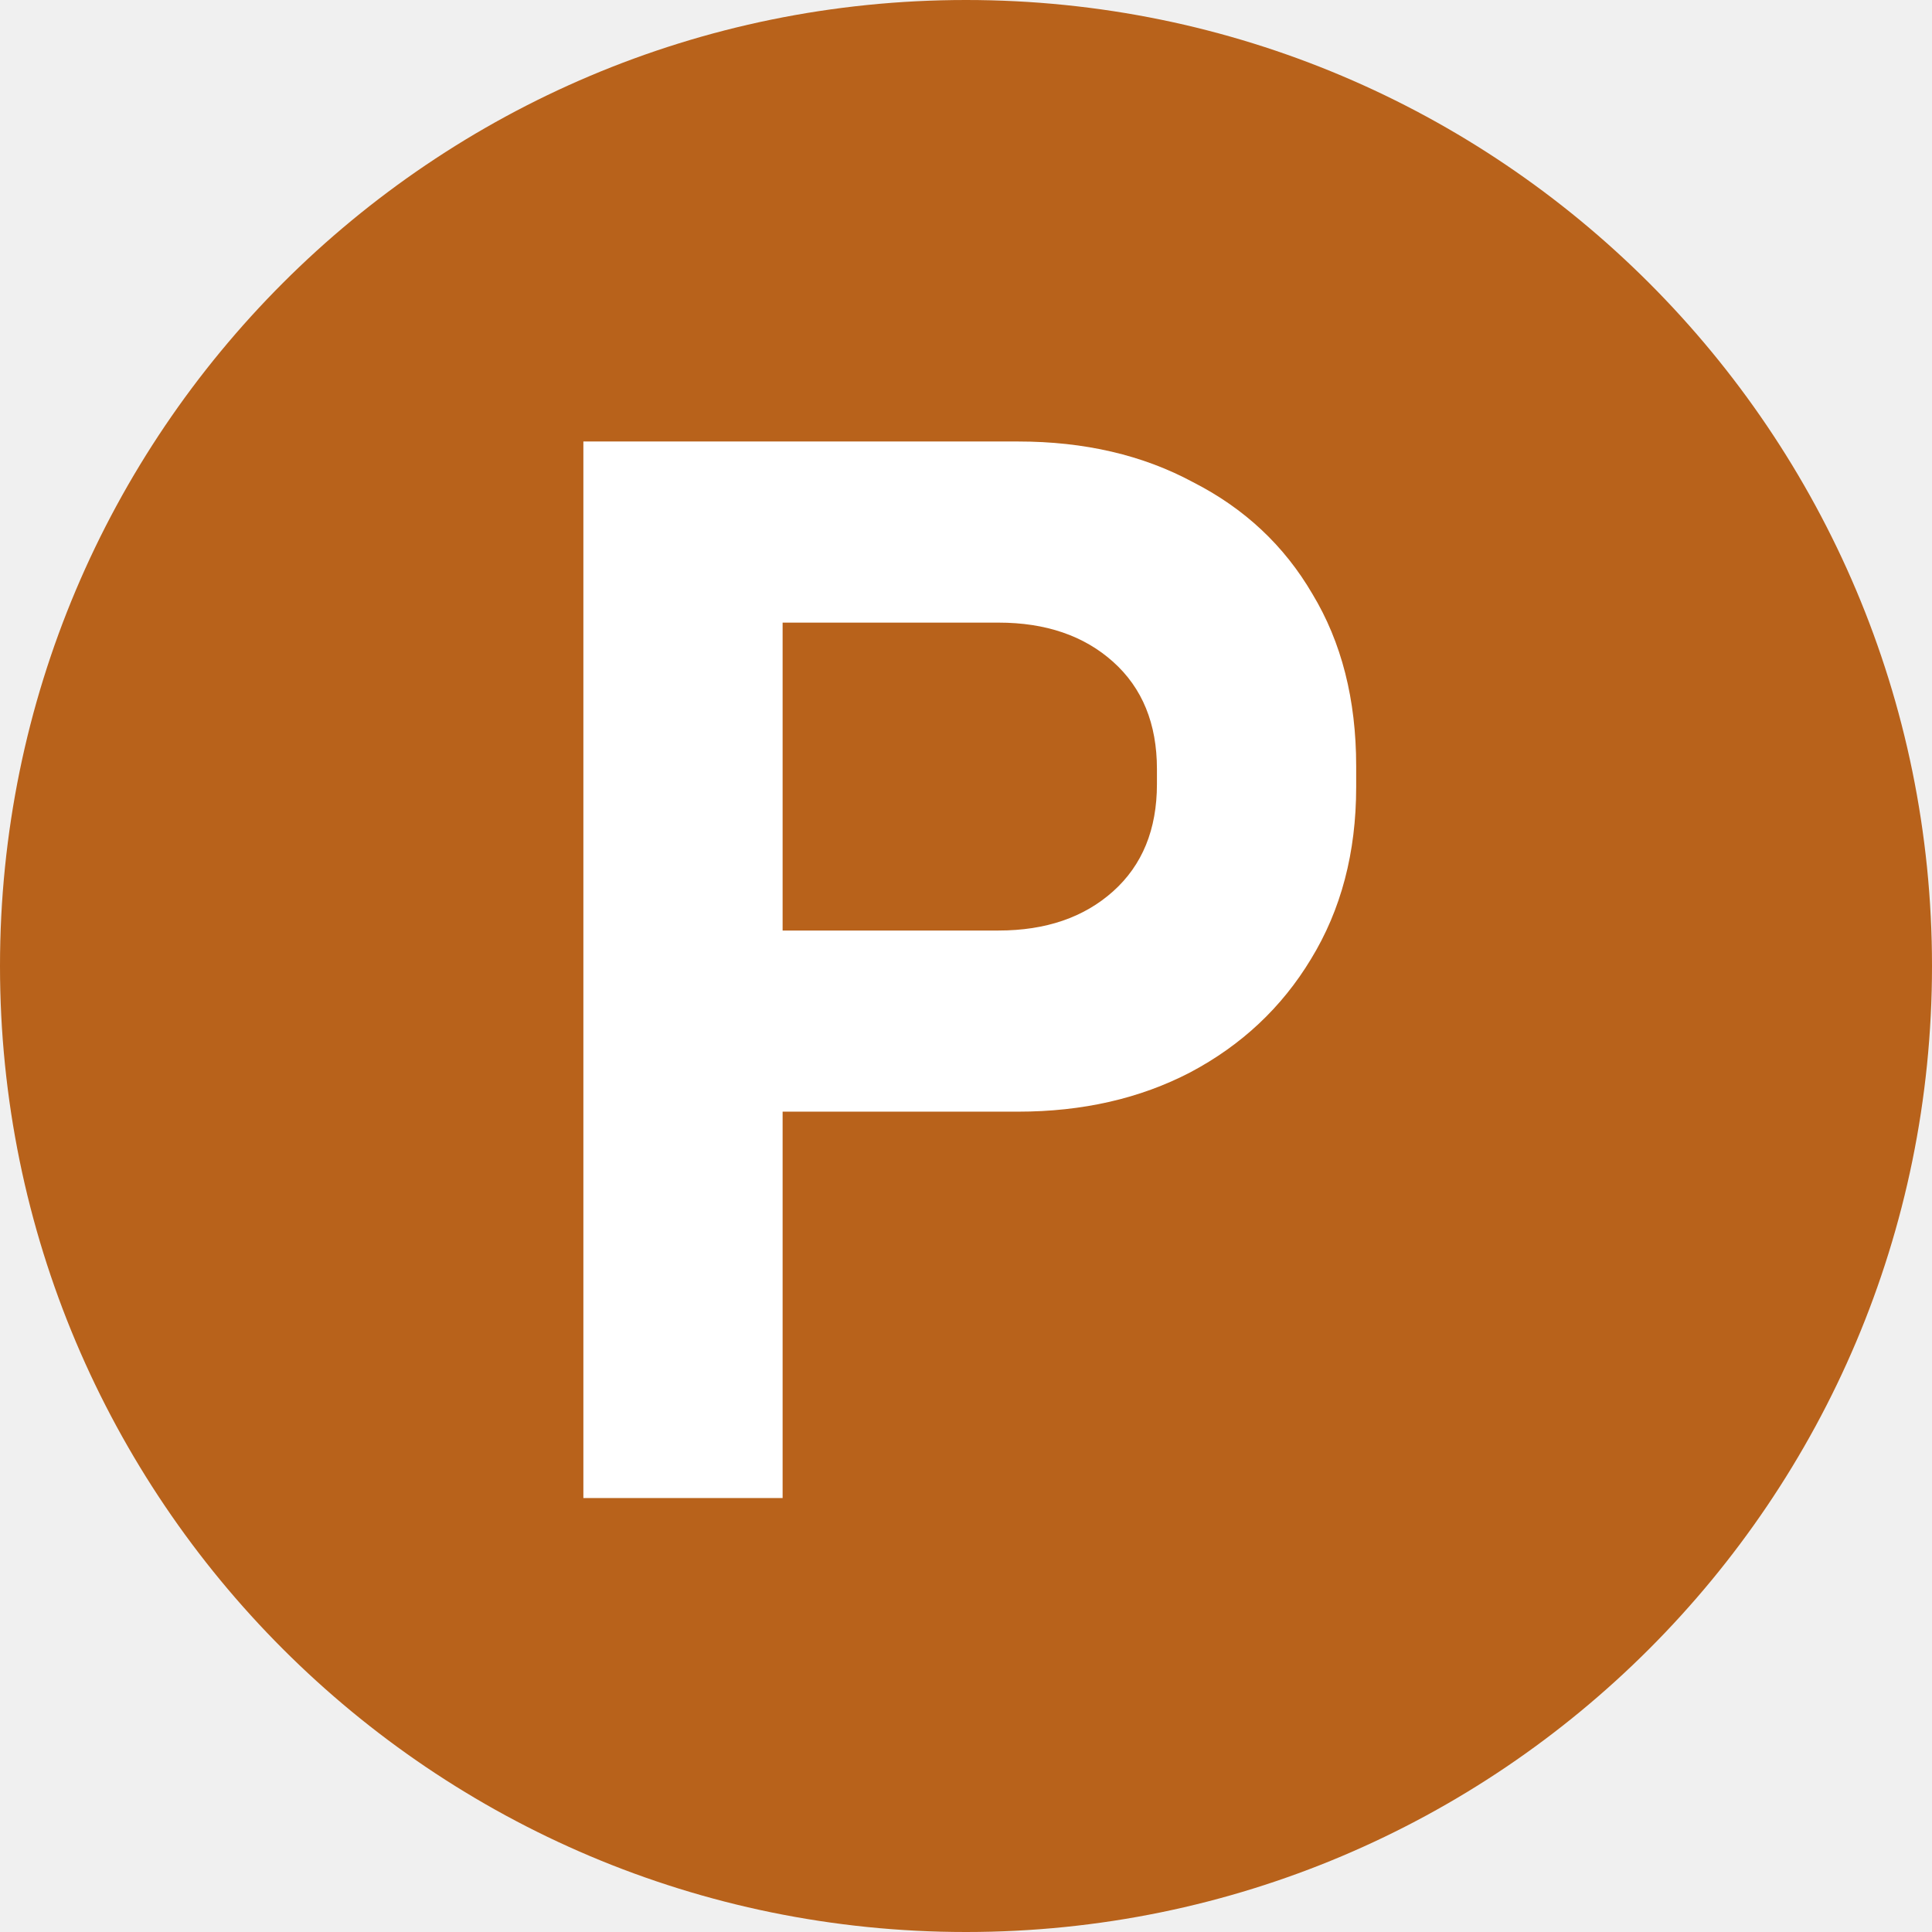
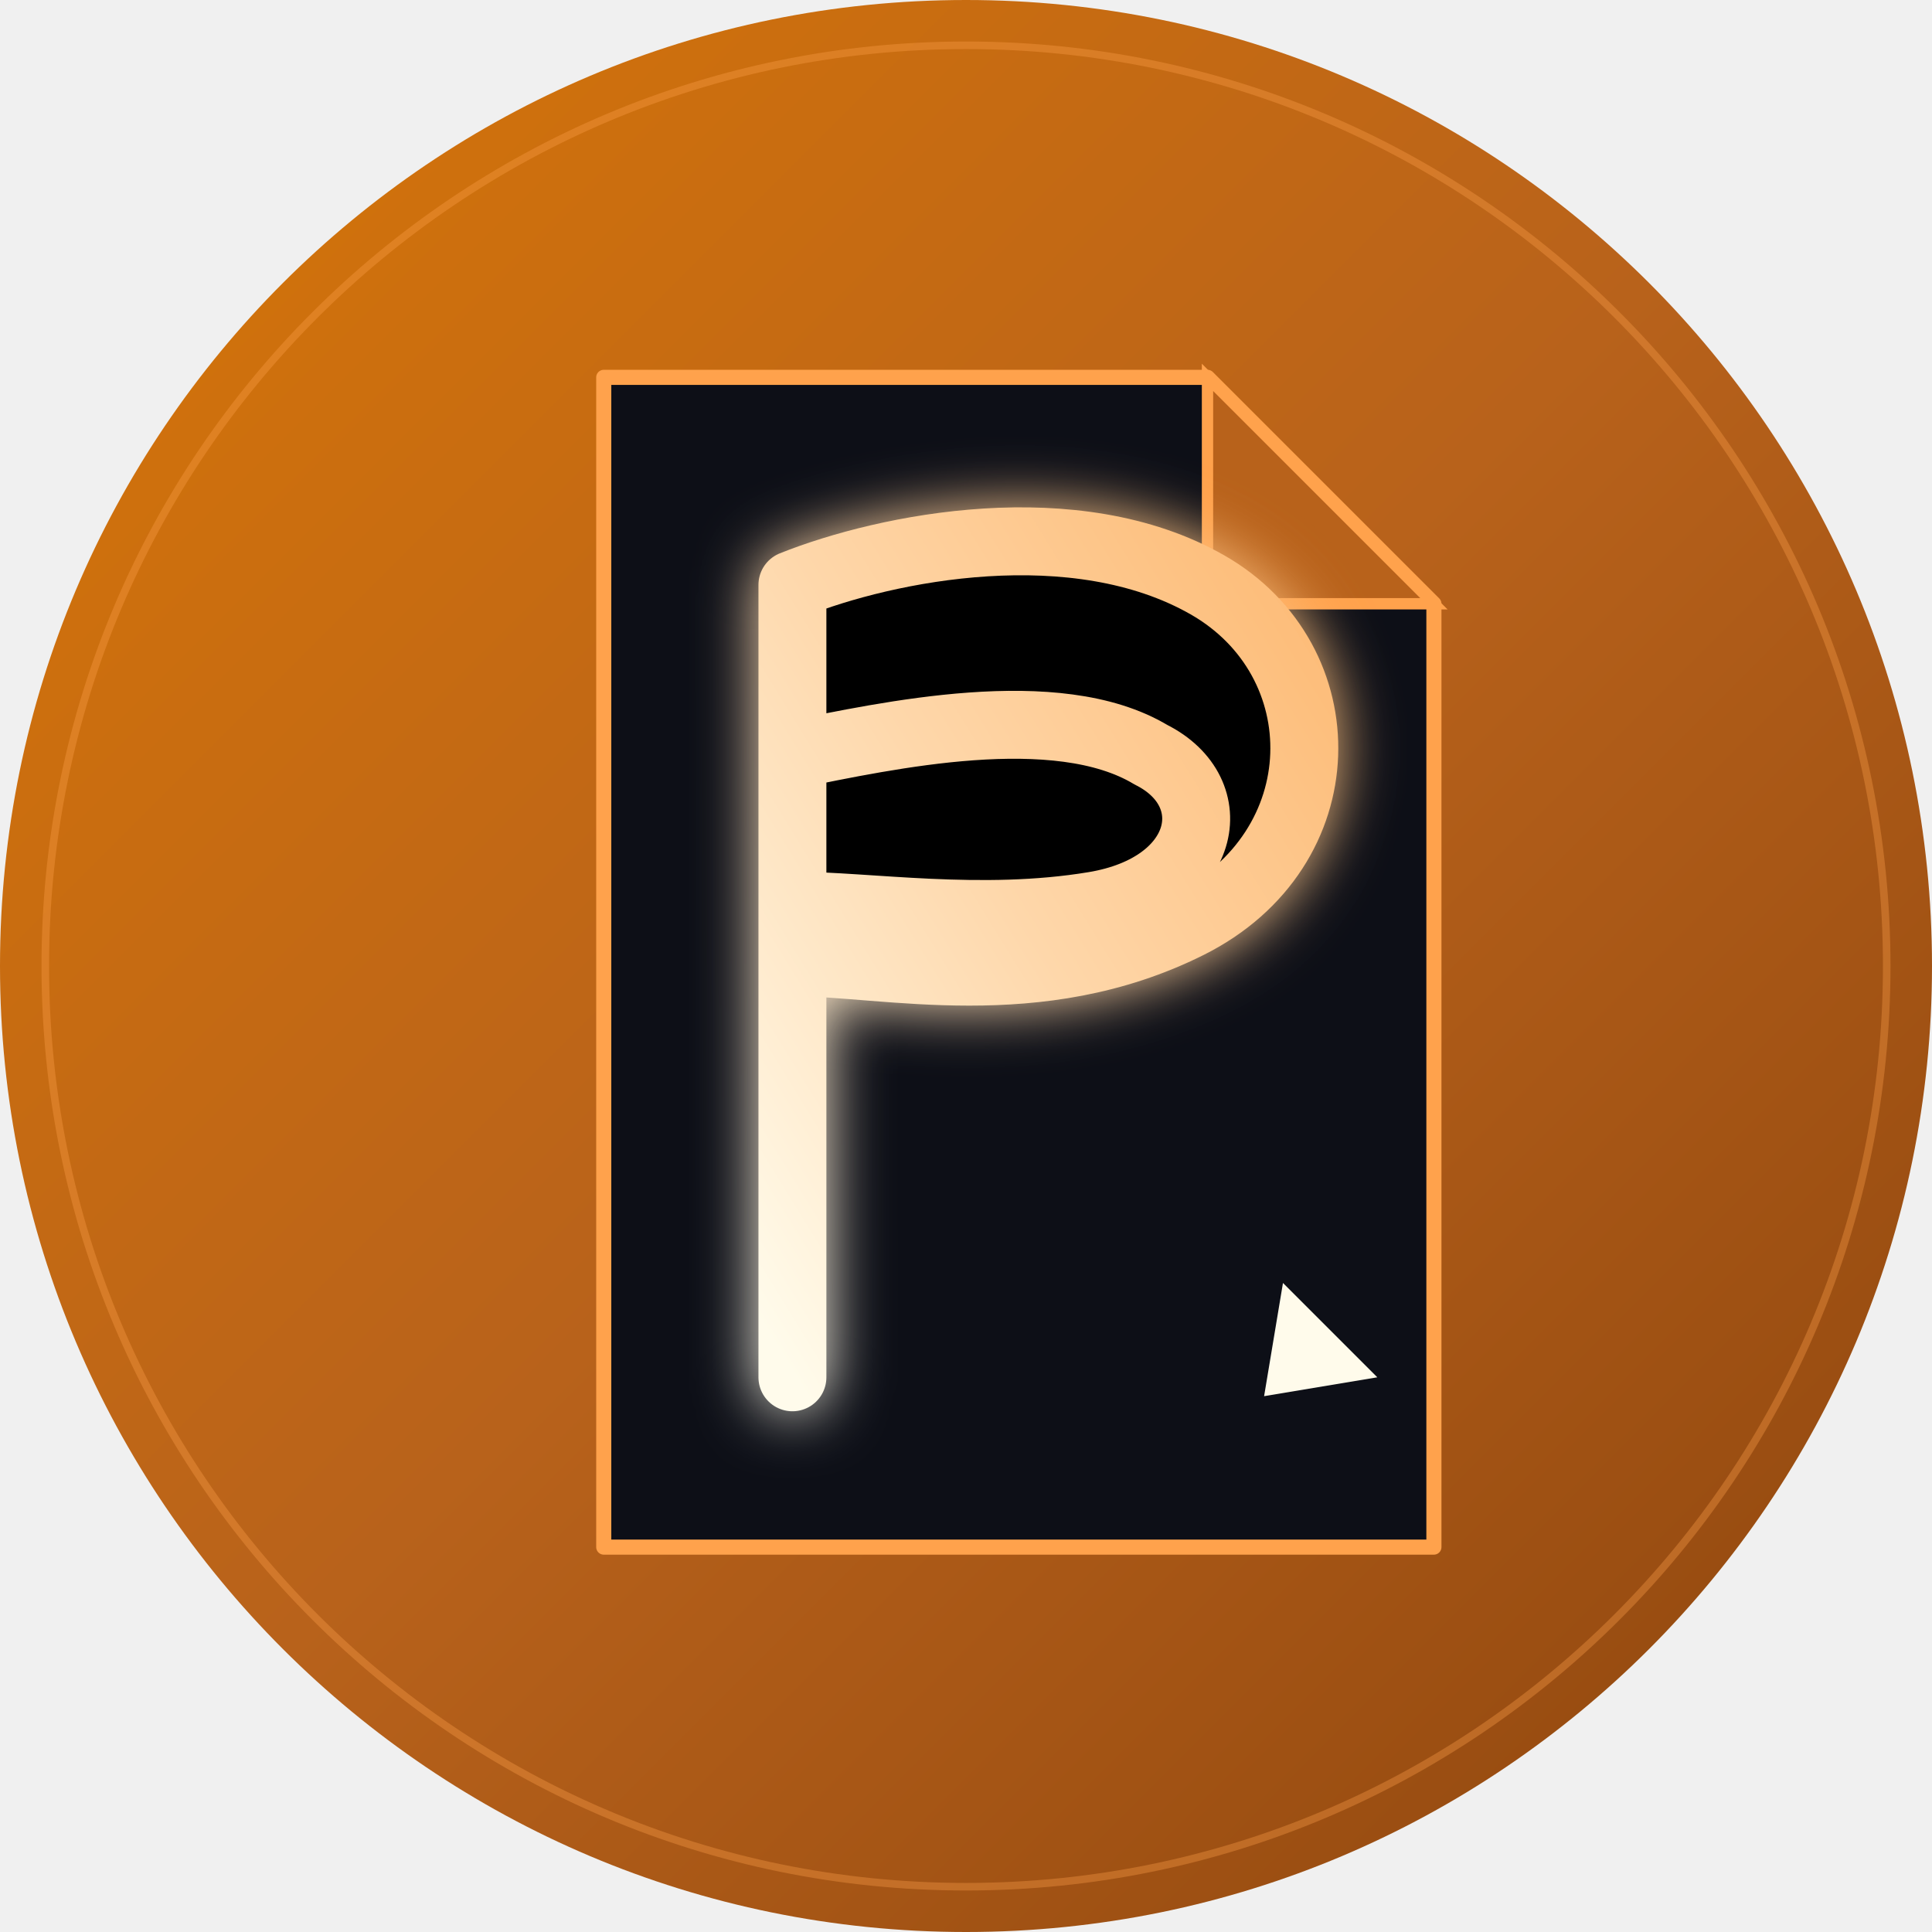
- <svg xmlns="http://www.w3.org/2000/svg" viewBox="0 0 1024 1024" role="img" aria-label="PDFSist orange logo">
+ <svg xmlns="http://www.w3.org/2000/svg" viewBox="0 0 1024 1024" width="1024" height="1024" role="img" aria-label="PDFSist Logo">
  <defs>
-     <clipPath id="badge">
-       <circle cx="512" cy="512" r="512" />
-     </clipPath>
+     <linearGradient id="ps-bg" x1="0%" y1="0%" x2="100%" y2="100%">
+       <stop offset="0%" stop-color="#D97706" />
+       <stop offset="50%" stop-color="#B8621B" />
+       <stop offset="100%" stop-color="#8C440D" />
+     </linearGradient>
+     <linearGradient id="ps-pen" x1="0%" y1="100%" x2="100%" y2="0%">
+       <stop offset="0%" stop-color="#FFFBEB" />
+       <stop offset="50%" stop-color="#FED7AA" />
+       <stop offset="100%" stop-color="#FDBA74" />
+     </linearGradient>
+     <filter id="ps-glow" x="-20%" y="-20%" width="140%" height="140%">
+       <feGaussianBlur stdDeviation="16" result="blur" />
+       <feComposite in="SourceGraphic" in2="blur" operator="over" />
+     </filter>
  </defs>
-   <g clip-path="url(#badge)">
-     <circle cx="512" cy="512" r="512" fill="#B8621B" />
-     <path d="M 309.2,794 V 234 h 230.4 q 52.8,0 92.8,21.6 40.8,20.8 63.2,59.2 23.2,38.4 23.2,91.2 v 11.2 q 0,52 -24,91.2 -23.2,38.4 -64,60 -40,20.8 -91.2,20.8 h -124.8 V 794 Z m 105.6,-300.8 h 114.4 q 37.6,0 60.8,-20.8 23.2,-20.8 23.2,-56.8 v -8 q 0,-36 -23.2,-56.8 -23.2,-20.8 -60.8,-20.8 h -114.4 z" fill="#ffffff" />
-   </g>
+   <circle cx="512" cy="512" r="512" fill="url(#ps-bg)" />
+   <circle cx="512" cy="512" r="488" fill="none" stroke="#FFA24C" stroke-width="4" stroke-opacity="0.35" />
+   <path d="M 320 200 L 640 200 L 760 320 L 760 820 L 320 820 Z" fill="#0D0F17" stroke="#FFA24C" stroke-width="8" stroke-linejoin="round" />
+   <path d="M 640 200 L 640 320 L 760 320 Z" fill="#B8621B" stroke="#FFA24C" stroke-width="6" />
+   <path d="M 400 750 L 400 320            C 400 320, 480 280, 600 280            C 720 280, 740 430, 600 480            C 510 510, 400 500, 400 500            L 400 600            C 440 600, 560 590, 650 670            L 610 730            C 530 660, 450 670, 400 670            L 400 750 Z" fill="none" />
+   <path d="M 420 730 L 420 310            C 470 290, 570 270, 640 310            C 710 350, 710 450, 630 490            C 550 530, 470 510, 420 510            M 420 400            C 470 390, 560 370, 610 400            C 650 420, 640 470, 580 480            C 520 490, 460 480, 420 480" stroke="url(#ps-pen)" stroke-width="36" stroke-linecap="round" stroke-linejoin="round" filter="url(#ps-glow)" />
+   <polygon points="680,680 730,730 670,740" fill="#FFFBEB" />
</svg>
